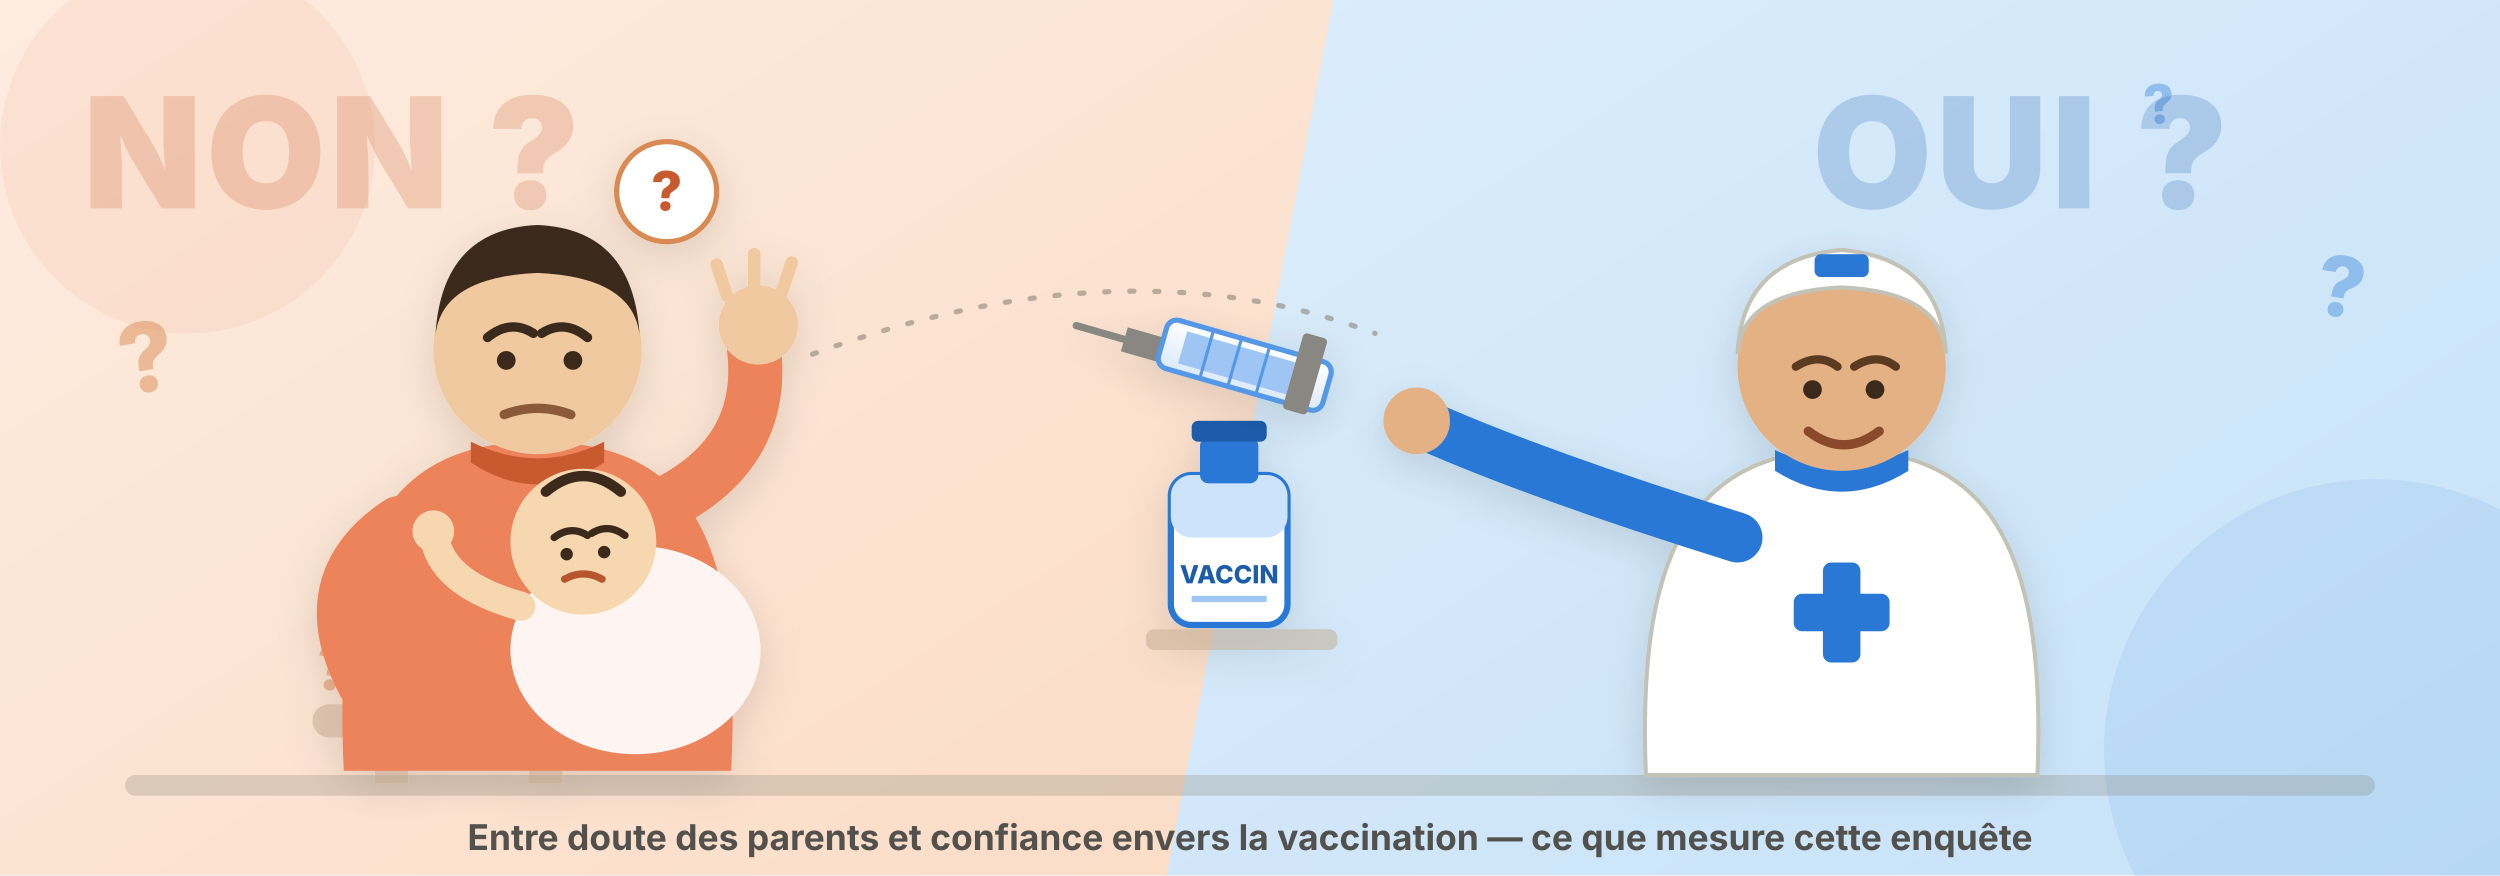
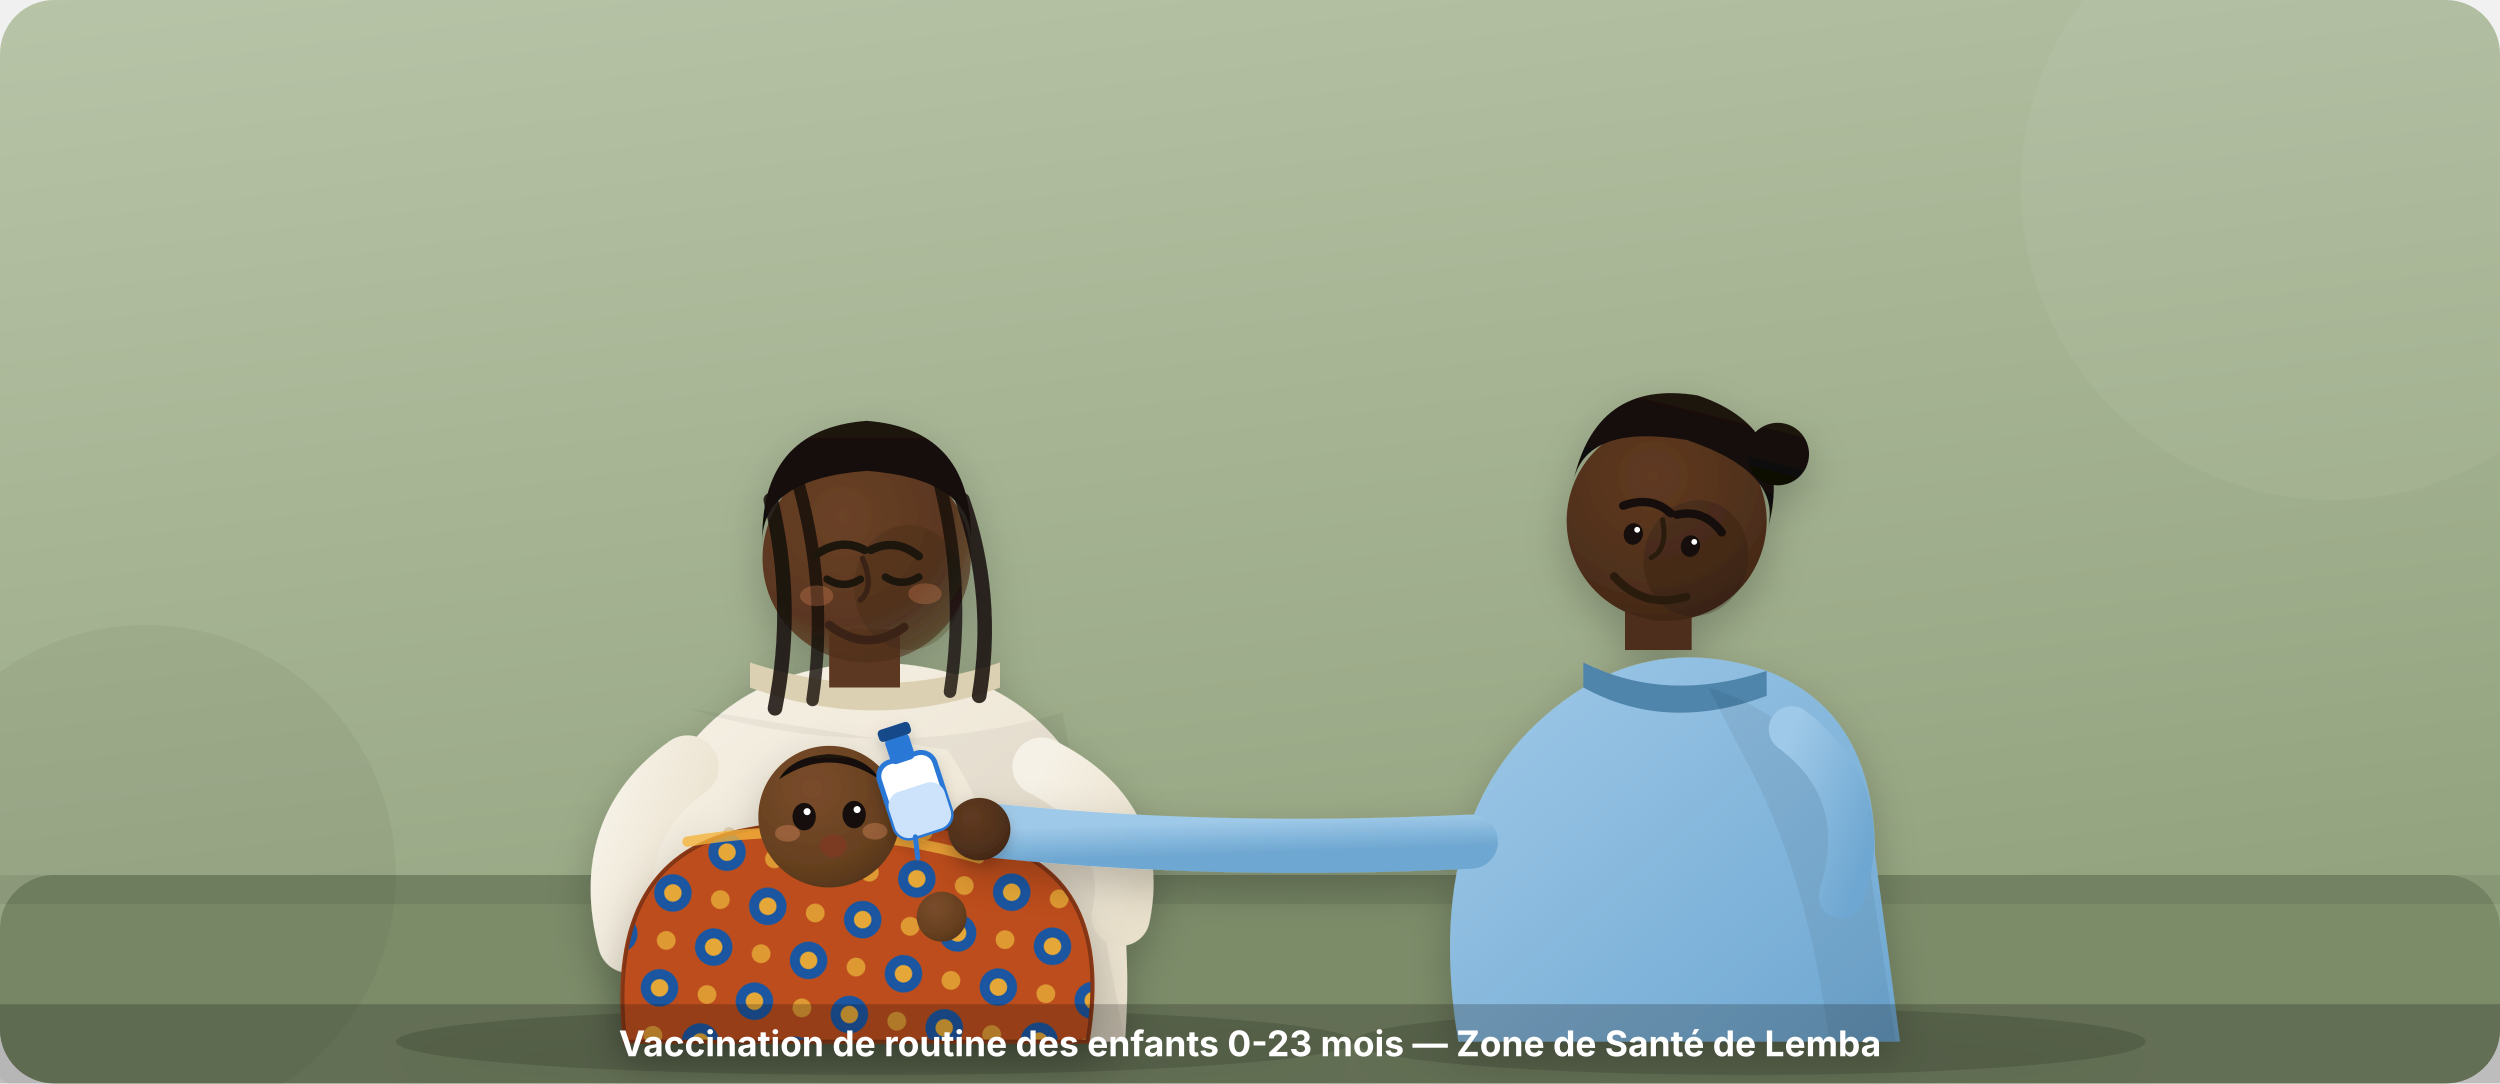
- <svg xmlns="http://www.w3.org/2000/svg" viewBox="0 0 1200 420" role="img" aria-label="Illustration : un parent hésite entre OUI et NON face à la vaccination de son enfant, pendant qu'un agent de santé lui tend une seringue">
+ <svg xmlns="http://www.w3.org/2000/svg" viewBox="0 0 1200 520" role="img" aria-label="Illustration : une mère tient son bébé enveloppé dans un pagne coloré pendant qu'une infirmière lui administre le vaccin, dans une salle de consultation">
  <defs>
-     <linearGradient id="bgLeft" x1="0" y1="0" x2="1" y2="1">
-       <stop offset="0" stop-color="#fdece0" />
-       <stop offset="1" stop-color="#fbdcc6" />
+     <linearGradient id="bg" x1="0" y1="0" x2="0.3" y2="1">
+       <stop offset="0" stop-color="#b8c4a7" />
+       <stop offset="1" stop-color="#93a37f" />
    </linearGradient>
-     <linearGradient id="bgRight" x1="0" y1="0" x2="1" y2="1">
-       <stop offset="0" stop-color="#dcedfb" />
-       <stop offset="1" stop-color="#c7e2f8" />
+     <radialGradient id="skinMom" cx="0.38" cy="0.3" r="0.85">
+       <stop offset="0" stop-color="#6b4226" />
+       <stop offset="0.6" stop-color="#5a3620" />
+       <stop offset="1" stop-color="#43271757" />
+     </radialGradient>
+     <radialGradient id="skinMom2" cx="0.38" cy="0.3" r="0.85">
+       <stop offset="0" stop-color="#6e4428" />
+       <stop offset="0.65" stop-color="#5c3821" />
+       <stop offset="1" stop-color="#432717" />
+     </radialGradient>
+     <radialGradient id="skinBaby" cx="0.38" cy="0.3" r="0.85">
+       <stop offset="0" stop-color="#7a4c2c" />
+       <stop offset="0.65" stop-color="#66401f" />
+       <stop offset="1" stop-color="#4c2f16" />
+     </radialGradient>
+     <radialGradient id="skinNurse" cx="0.38" cy="0.3" r="0.85">
+       <stop offset="0" stop-color="#603a21" />
+       <stop offset="0.65" stop-color="#4e2f1b" />
+       <stop offset="1" stop-color="#392112" />
+     </radialGradient>
+     <linearGradient id="hair" x1="0" y1="0" x2="0" y2="1">
+       <stop offset="0" stop-color="#1c130c" />
+       <stop offset="1" stop-color="#0c0805" />
    </linearGradient>
-     <linearGradient id="syringeBody" x1="0" y1="0" x2="0" y2="1">
-       <stop offset="0" stop-color="#ffffff" />
-       <stop offset="1" stop-color="#dbe9fa" />
+     <linearGradient id="dress" x1="0" y1="0" x2="1" y2="1">
+       <stop offset="0" stop-color="#f6f1e6" />
+       <stop offset="1" stop-color="#e9e0cc" />
    </linearGradient>
+     <linearGradient id="scrub" x1="0" y1="0" x2="1" y2="1">
+       <stop offset="0" stop-color="#9fc9e8" />
+       <stop offset="1" stop-color="#6ea7d1" />
+     </linearGradient>
+     <pattern id="wax" width="46" height="46" patternUnits="userSpaceOnUse" patternTransform="rotate(8)">
+       <rect width="46" height="46" fill="#c9531f" />
+       <circle cx="11.5" cy="11.5" r="9" fill="#1c5cab" />
+       <circle cx="11.5" cy="11.5" r="4.2" fill="#f3b23a" />
+       <circle cx="34.5" cy="34.5" r="9" fill="#1c5cab" />
+       <circle cx="34.5" cy="34.5" r="4.2" fill="#f3b23a" />
+       <circle cx="34.5" cy="11.5" r="4.5" fill="#f3b23a" opacity="0.85" />
+       <circle cx="11.5" cy="34.5" r="4.5" fill="#f3b23a" opacity="0.85" />
+     </pattern>
+     <filter id="shadow" x="-30%" y="-30%" width="160%" height="160%">
+       <feDropShadow dx="0" dy="8" stdDeviation="10" flood-color="#0b0b0b" flood-opacity="0.22" />
+     </filter>
    <filter id="soft" x="-20%" y="-20%" width="140%" height="140%">
-       <feDropShadow dx="0" dy="6" stdDeviation="10" flood-color="#0b0b0b" flood-opacity="0.12" />
+       <feDropShadow dx="0" dy="3" stdDeviation="3" flood-color="#0b0b0b" flood-opacity="0.18" />
    </filter>
  </defs>
-   <rect x="0" y="0" width="1200" height="420" rx="28" fill="#fbdcc6" />
-   <path d="M0 0 H640 L560 420 H0 Z" fill="url(#bgLeft)" />
-   <path d="M640 0 H1200 V420 H560 Z" fill="url(#bgRight)" />
-   <circle cx="90" cy="70" r="90" fill="#ec835a" opacity="0.10" />
-   <circle cx="1140" cy="360" r="130" fill="#2a78d6" opacity="0.10" />
-   <g font-family="system-ui, -apple-system, 'Segoe UI', sans-serif" font-weight="800" fill="#d98a52" opacity="0.5">
-     <text x="60" y="190" font-size="46" transform="rotate(-10 60 190)">?</text>
-     <text x="150" y="330" font-size="30" transform="rotate(8 150 330)">?</text>
+   <rect x="0" y="0" width="1200" height="520" rx="26" fill="url(#bg)" />
+   <rect x="0" y="420" width="1200" height="100" rx="26" fill="#7c8c69" />
+   <rect x="0" y="420" width="1200" height="14" fill="#0b0b0b" opacity="0.08" />
+   <circle cx="1120" cy="90" r="150" fill="#ffffff" opacity="0.05" />
+   <circle cx="70" cy="420" r="120" fill="#000000" opacity="0.04" />
+   <g filter="url(#shadow)">
+     <ellipse cx="420" cy="500" rx="230" ry="16" fill="#0b0b0b" opacity="0.14" />
+     <path d="M300 500 C292 390 330 320 420 318 C512 320 548 392 540 500 Z" fill="url(#dress)" />
+     <path d="M330 340 Q420 368 510 342 L540 500 L498 500 Q488 410 455 360 Z" fill="#000000" opacity="0.045" />
+     <g fill="#c9a86a" opacity="0.4">
+       <circle cx="350" cy="400" r="3" />
+       <circle cx="380" cy="430" r="3" />
+       <circle cx="410" cy="395" r="3" />
+       <circle cx="450" cy="420" r="3" />
+       <circle cx="480" cy="450" r="3" />
+       <circle cx="360" cy="460" r="3" />
+       <circle cx="430" cy="470" r="3" />
+       <circle cx="500" cy="400" r="3" />
+     </g>
+     <path d="M360 330 Q420 352 480 330 L480 318 Q420 338 360 318 Z" fill="#dcd0b2" />
+     <path d="M330 368 Q288 398 302 452" stroke="url(#dress)" stroke-width="30" fill="none" stroke-linecap="round" />
+     <path d="M500 368 Q548 392 538 440" stroke="url(#dress)" stroke-width="28" fill="none" stroke-linecap="round" />
+     <rect x="398" y="302" width="34" height="28" fill="#5c3821" />
+     <circle cx="416" cy="268" r="50" fill="url(#skinMom)" />
+     <ellipse cx="436" cy="282" rx="26" ry="30" fill="#2f1c0f" opacity="0.2" />
+     <path d="M366 262 Q364 206 416 202 Q468 206 466 262 Q468 230 416 226 Q364 230 366 262 Z" fill="url(#hair)" />
+     <path d="M370 240 Q382 290 372 340" stroke="#140d08" stroke-width="7" fill="none" stroke-linecap="round" opacity="0.85" />
+     <path d="M382 228 Q398 282 390 336" stroke="#140d08" stroke-width="6" fill="none" stroke-linecap="round" opacity="0.8" />
+     <path d="M450 228 Q464 280 456 332" stroke="#140d08" stroke-width="6" fill="none" stroke-linecap="round" opacity="0.8" />
+     <path d="M462 240 Q478 286 470 334" stroke="#140d08" stroke-width="7" fill="none" stroke-linecap="round" opacity="0.85" />
+     <path d="M392 266 q12 -8 23 -2 M418 264 q12 -6 23 3" stroke="#1c130c" stroke-width="4" fill="none" stroke-linecap="round" />
+     <path d="M397 278 q8 5 16 0" stroke="#1c130c" stroke-width="3.6" fill="none" stroke-linecap="round" />
+     <path d="M425 277 q8 5 16 0" stroke="#1c130c" stroke-width="3.6" fill="none" stroke-linecap="round" />
+     <path d="M414 268 q6 14 -1 20" fill="none" stroke="#3a2314" stroke-width="2.6" stroke-linecap="round" />
+     <path d="M398 300 q18 14 36 1" stroke="#3a2314" stroke-width="4.2" fill="none" stroke-linecap="round" />
+     <ellipse cx="392" cy="286" rx="8" ry="5" fill="#e08a5a" opacity="0.3" />
+     <ellipse cx="444" cy="285" rx="8" ry="5" fill="#e08a5a" opacity="0.3" />
  </g>
-   <g font-family="system-ui, -apple-system, 'Segoe UI', sans-serif" font-weight="800" fill="#4f93e0" opacity="0.5">
-     <text x="1110" y="150" font-size="40" transform="rotate(9 1110 150)">?</text>
-     <text x="1030" y="60" font-size="26" transform="rotate(-6 1030 60)">?</text>
+   <g filter="url(#shadow)">
+     <path d="M300 500 Q290 410 360 398 Q430 384 486 408 Q534 428 522 500 Z" fill="url(#wax)" stroke="#8a3715" stroke-width="2" />
+     <path d="M300 500 Q290 410 360 398 Q430 384 486 408 Q534 428 522 500 Z" fill="#000000" opacity="0.06" />
+     <path d="M330 404 Q400 392 470 412" stroke="#f3b23a" stroke-width="5" fill="none" opacity="0.8" stroke-linecap="round" />
+     <circle cx="398" cy="392" r="34" fill="url(#skinBaby)" />
+     <path d="M374 374 q24 -16 48 0 q-6 -11 -24 -12 q-18 1 -24 12 Z" fill="url(#hair)" />
+     <ellipse cx="386" cy="392" rx="5.6" ry="6.6" fill="#140d08" />
+     <circle cx="387.4" cy="389.6" r="1.7" fill="#ffffff" />
+     <ellipse cx="410" cy="391" rx="5.6" ry="6.6" fill="#140d08" />
+     <circle cx="411.4" cy="388.6" r="1.7" fill="#ffffff" />
+     <ellipse cx="400" cy="406" rx="6.5" ry="5.5" fill="#7a3a22" />
+     <ellipse cx="378" cy="400" rx="6" ry="4" fill="#d98a5c" opacity="0.4" />
+     <ellipse cx="420" cy="399" rx="6" ry="4" fill="#d98a5c" opacity="0.4" />
+     <circle cx="452" cy="440" r="12" fill="url(#skinBaby)" />
  </g>
-   <text x="40" y="100" font-family="system-ui, -apple-system, 'Segoe UI', sans-serif" font-size="74" font-weight="900" fill="#c75a2e" opacity="0.22" letter-spacing="2">NON ?</text>
-   <text x="870" y="100" font-family="system-ui, -apple-system, 'Segoe UI', sans-serif" font-size="74" font-weight="900" fill="#1c5cab" opacity="0.22" letter-spacing="2">OUI ?</text>
-   <rect x="60" y="372" width="1080" height="10" rx="5" fill="#8a8678" opacity="0.28" />
-   <g filter="url(#soft)">
-     <rect x="150" y="338" width="150" height="16" rx="8" fill="#c3a98e" opacity="0.55" />
-     <rect x="180" y="354" width="16" height="22" fill="#c3a98e" opacity="0.55" />
-     <rect x="254" y="354" width="16" height="22" fill="#c3a98e" opacity="0.55" />
-     <path d="M165 370 C160 265 182 212 258 212 C336 212 356 265 351 370 Z" fill="#ec835a" />
-     <path d="M226 222 Q258 243 290 222 L290 212 Q258 228 226 212 Z" fill="#c75a2e" />
-     <path d="M192 252 Q150 280 176 328" stroke="#ec835a" stroke-width="28" fill="none" stroke-linecap="round" />
-     <path d="M310 246 Q368 222 362 168" stroke="#ec835a" stroke-width="26" fill="none" stroke-linecap="round" />
-     <circle cx="364" cy="156" r="19" fill="#f0c9a0" />
-     <path d="M349 142 l-5 -15 M362 138 l0 -16 M375 141 l5 -15" stroke="#f0c9a0" stroke-width="6" stroke-linecap="round" />
-     <circle cx="258" cy="168" r="50" fill="#f0c9a0" />
-     <path d="M209 161 Q212 110 258 108 Q304 110 307 161 Q304 133 258 131 Q212 133 209 161 Z" fill="#3a2a1a" />
-     <path d="M234 162 q11 -9 22 -2 M260 160 q11 -7 22 2" stroke="#3a2a1a" stroke-width="4.5" fill="none" stroke-linecap="round" />
-     <circle cx="243" cy="173" r="4.5" fill="#3a2a1a" />
-     <circle cx="275" cy="173" r="4.5" fill="#3a2a1a" />
-     <path d="M242 199 q16 -6 32 0" stroke="#8a5a3a" stroke-width="4.5" fill="none" stroke-linecap="round" />
-     <circle cx="320" cy="92" r="24" fill="#ffffff" stroke="#d98a52" stroke-width="2.5" />
-     <text x="320" y="101" font-family="system-ui, -apple-system, 'Segoe UI', sans-serif" font-size="26" font-weight="800" fill="#c75a2e" text-anchor="middle">?</text>
-     <ellipse cx="305" cy="312" rx="60" ry="50" fill="#ffffff" />
-     <ellipse cx="305" cy="312" rx="60" ry="50" fill="#ec835a" opacity="0.08" />
-     <circle cx="280" cy="260" r="35" fill="#f6d7b0" />
-     <path d="M262 236 q18 -15 36 0" stroke="#3a2a1a" stroke-width="5" fill="none" stroke-linecap="round" />
-     <path d="M266 258 q8 -6 16 -1 M284 256 q8 -5 16 1" stroke="#3a2a1a" stroke-width="3.5" fill="none" stroke-linecap="round" />
-     <circle cx="272" cy="266" r="3" fill="#3a2a1a" />
-     <circle cx="290" cy="265" r="3" fill="#3a2a1a" />
-     <path d="M271 278 q9 -5 18 0" stroke="#b6552f" stroke-width="3.5" fill="none" stroke-linecap="round" />
-     <path d="M250 291 Q214 281 209 260" stroke="#f6d7b0" stroke-width="14" fill="none" stroke-linecap="round" />
-     <circle cx="208" cy="255" r="10" fill="#f6d7b0" />
-   </g>
-   <path d="M390 170 Q540 115 660 160" stroke="#8a8678" stroke-width="2.5" fill="none" stroke-dasharray="2 10" stroke-linecap="round" opacity="0.6" />
-   <g filter="url(#soft)" transform="translate(556,210)">
-     <rect x="-6" y="92" width="92" height="10" rx="4" fill="#c3a98e" opacity="0.5" />
-     <rect x="6" y="18" width="56" height="72" rx="10" fill="#ffffff" stroke="#2a78d6" stroke-width="3" />
-     <rect x="6" y="18" width="56" height="30" rx="10" fill="#cde2fb" />
-     <rect x="20" y="0" width="28" height="22" rx="4" fill="#2a78d6" />
-     <rect x="16" y="-8" width="36" height="10" rx="3" fill="#1c5cab" />
-     <text x="34" y="70" font-family="system-ui, -apple-system, 'Segoe UI', sans-serif" font-size="12" font-weight="800" fill="#1c5cab" text-anchor="middle">VACCIN</text>
-     <rect x="16" y="76" width="36" height="3" fill="#9ec5f4" />
+   <g filter="url(#shadow)">
+     <ellipse cx="840" cy="500" rx="190" ry="16" fill="#0b0b0b" opacity="0.14" />
+     <path d="M700 500 Q680 380 760 330 Q800 306 848 322 Q900 342 900 410 L912 500 Z" fill="url(#scrub)" />
+     <path d="M760 330 Q800 352 848 334 L848 322 Q800 338 760 318 Z" fill="#4f84ab" />
+     <path d="M820 330 Q870 345 895 400 L910 500 L878 500 Q868 420 838 365 Z" fill="#000000" opacity="0.06" />
+     <path d="M706 404 Q580 410 470 398" stroke="url(#scrub)" stroke-width="26" fill="none" stroke-linecap="round" />
+     <path d="M860 350 Q900 380 884 430" stroke="url(#scrub)" stroke-width="22" fill="none" stroke-linecap="round" />
+     <rect x="780" y="286" width="32" height="26" fill="#4e2f1b" />
+     <g transform="rotate(14 800 250)">
+       <circle cx="800" cy="250" r="48" fill="url(#skinNurse)" />
+       <ellipse cx="818" cy="264" rx="25" ry="28" fill="#1c130c" opacity="0.22" />
+       <path d="M752 244 Q750 192 800 188 Q850 192 848 244 Q850 214 800 210 Q750 214 752 244 Z" fill="url(#hair)" />
+       <circle cx="844" cy="206" r="15" fill="url(#hair)" />
+       <path d="M778 248 q12 -8 23 -2 M804 246 q12 -6 23 3" stroke="#140d08" stroke-width="4" fill="none" stroke-linecap="round" />
+       <ellipse cx="786" cy="260" rx="4.6" ry="5.2" fill="#140d08" />
+       <circle cx="787.3" cy="257.6" r="1.4" fill="#ffffff" />
+       <ellipse cx="814" cy="259" rx="4.6" ry="5.2" fill="#140d08" />
+       <circle cx="815.3" cy="256.6" r="1.4" fill="#ffffff" />
+       <path d="M798 250 q6 13 -1 19" fill="none" stroke="#2c1a0f" stroke-width="2.4" stroke-linecap="round" />
+       <path d="M782 282 q18 12 36 1" stroke="#2c1a0f" stroke-width="4" fill="none" stroke-linecap="round" />
+     </g>
  </g>
  <g filter="url(#soft)">
-     <path d="M790 372 C786 272 808 216 884 216 C960 216 982 272 978 372 Z" fill="#ffffff" stroke="#c3c2b7" stroke-width="2" />
-     <path d="M852 226 Q884 246 916 226 L916 216 Q884 231 852 216 Z" fill="#2a78d6" />
-     <rect x="875" y="270" width="18" height="48" rx="4" fill="#2a78d6" />
-     <rect x="861" y="285" width="46" height="18" rx="4" fill="#2a78d6" />
-     <circle cx="884" cy="176" r="50" fill="#e3b183" />
-     <path d="M834 170 Q836 124 884 120 Q932 124 934 170 Q932 140 884 138 Q836 140 834 170 Z" fill="#ffffff" stroke="#c3c2b7" stroke-width="2" />
-     <rect x="871" y="122" width="26" height="11" rx="3" fill="#2a78d6" />
-     <path d="M862 176 q11 -7 20 0 M890 176 q11 -7 20 0" stroke="#5a3a20" stroke-width="4" fill="none" stroke-linecap="round" />
-     <circle cx="870" cy="187" r="4.5" fill="#3a2a1a" />
-     <circle cx="900" cy="187" r="4.5" fill="#3a2a1a" />
-     <path d="M868 207 q17 13 34 0" stroke="#8a4a2a" stroke-width="4.5" fill="none" stroke-linecap="round" />
-     <path d="M834 258 Q738 228 684 204" stroke="#2a78d6" stroke-width="24" fill="none" stroke-linecap="round" />
-     <circle cx="680" cy="202" r="16" fill="#e3b183" />
-     <g transform="translate(560,150) rotate(16)">
-       <rect x="-16" y="12" width="18" height="12" fill="#898781" />
-       <path d="M-16 18 L-40 18" stroke="#898781" stroke-width="3.5" stroke-linecap="round" />
-       <rect x="2" y="2" width="82" height="24" rx="5" fill="url(#syringeBody)" stroke="#5598e7" stroke-width="2.5" />
-       <rect x="12" y="6" width="54" height="16" fill="#9ec5f4" />
-       <line x1="24" y1="2" x2="24" y2="26" stroke="#5598e7" stroke-width="1.5" />
-       <line x1="38" y1="2" x2="38" y2="26" stroke="#5598e7" stroke-width="1.5" />
-       <line x1="52" y1="2" x2="52" y2="26" stroke="#5598e7" stroke-width="1.5" />
-       <rect x="66" y="-9" width="12" height="38" rx="2" fill="#898781" />
+     <circle cx="470" cy="398" r="15" fill="url(#skinNurse)" />
+     <g transform="translate(420,368) rotate(-18)">
+       <rect x="0" y="0" width="28" height="38" rx="7" fill="#ffffff" stroke="#2a78d6" stroke-width="2.4" />
+       <rect x="0" y="15" width="28" height="23" rx="7" fill="#cde2fb" />
+       <rect x="8" y="-11" width="12" height="13" rx="2.5" fill="#2a78d6" />
+       <rect x="6" y="-16" width="16" height="6" rx="2" fill="#164a8a" />
+       <path d="M8 38 L6 48" stroke="#2a78d6" stroke-width="2.4" stroke-linecap="round" />
    </g>
  </g>
-   <g font-family="system-ui, -apple-system, 'Segoe UI', sans-serif" text-anchor="middle">
-     <text x="600" y="408" font-size="17" font-weight="700" fill="#52514e">Entre doute des parents et confiance envers la vaccination — ce que mesure cette enquête</text>
-   </g>
+   <rect x="0" y="482" width="1200" height="38" fill="#0b0b0b" opacity="0.22" />
+   <text x="600" y="507" font-family="system-ui, -apple-system, 'Segoe UI', sans-serif" font-size="17" font-weight="700" fill="#ffffff" text-anchor="middle">Vaccination de routine des enfants 0-23 mois — Zone de Santé de Lemba</text>
</svg>
